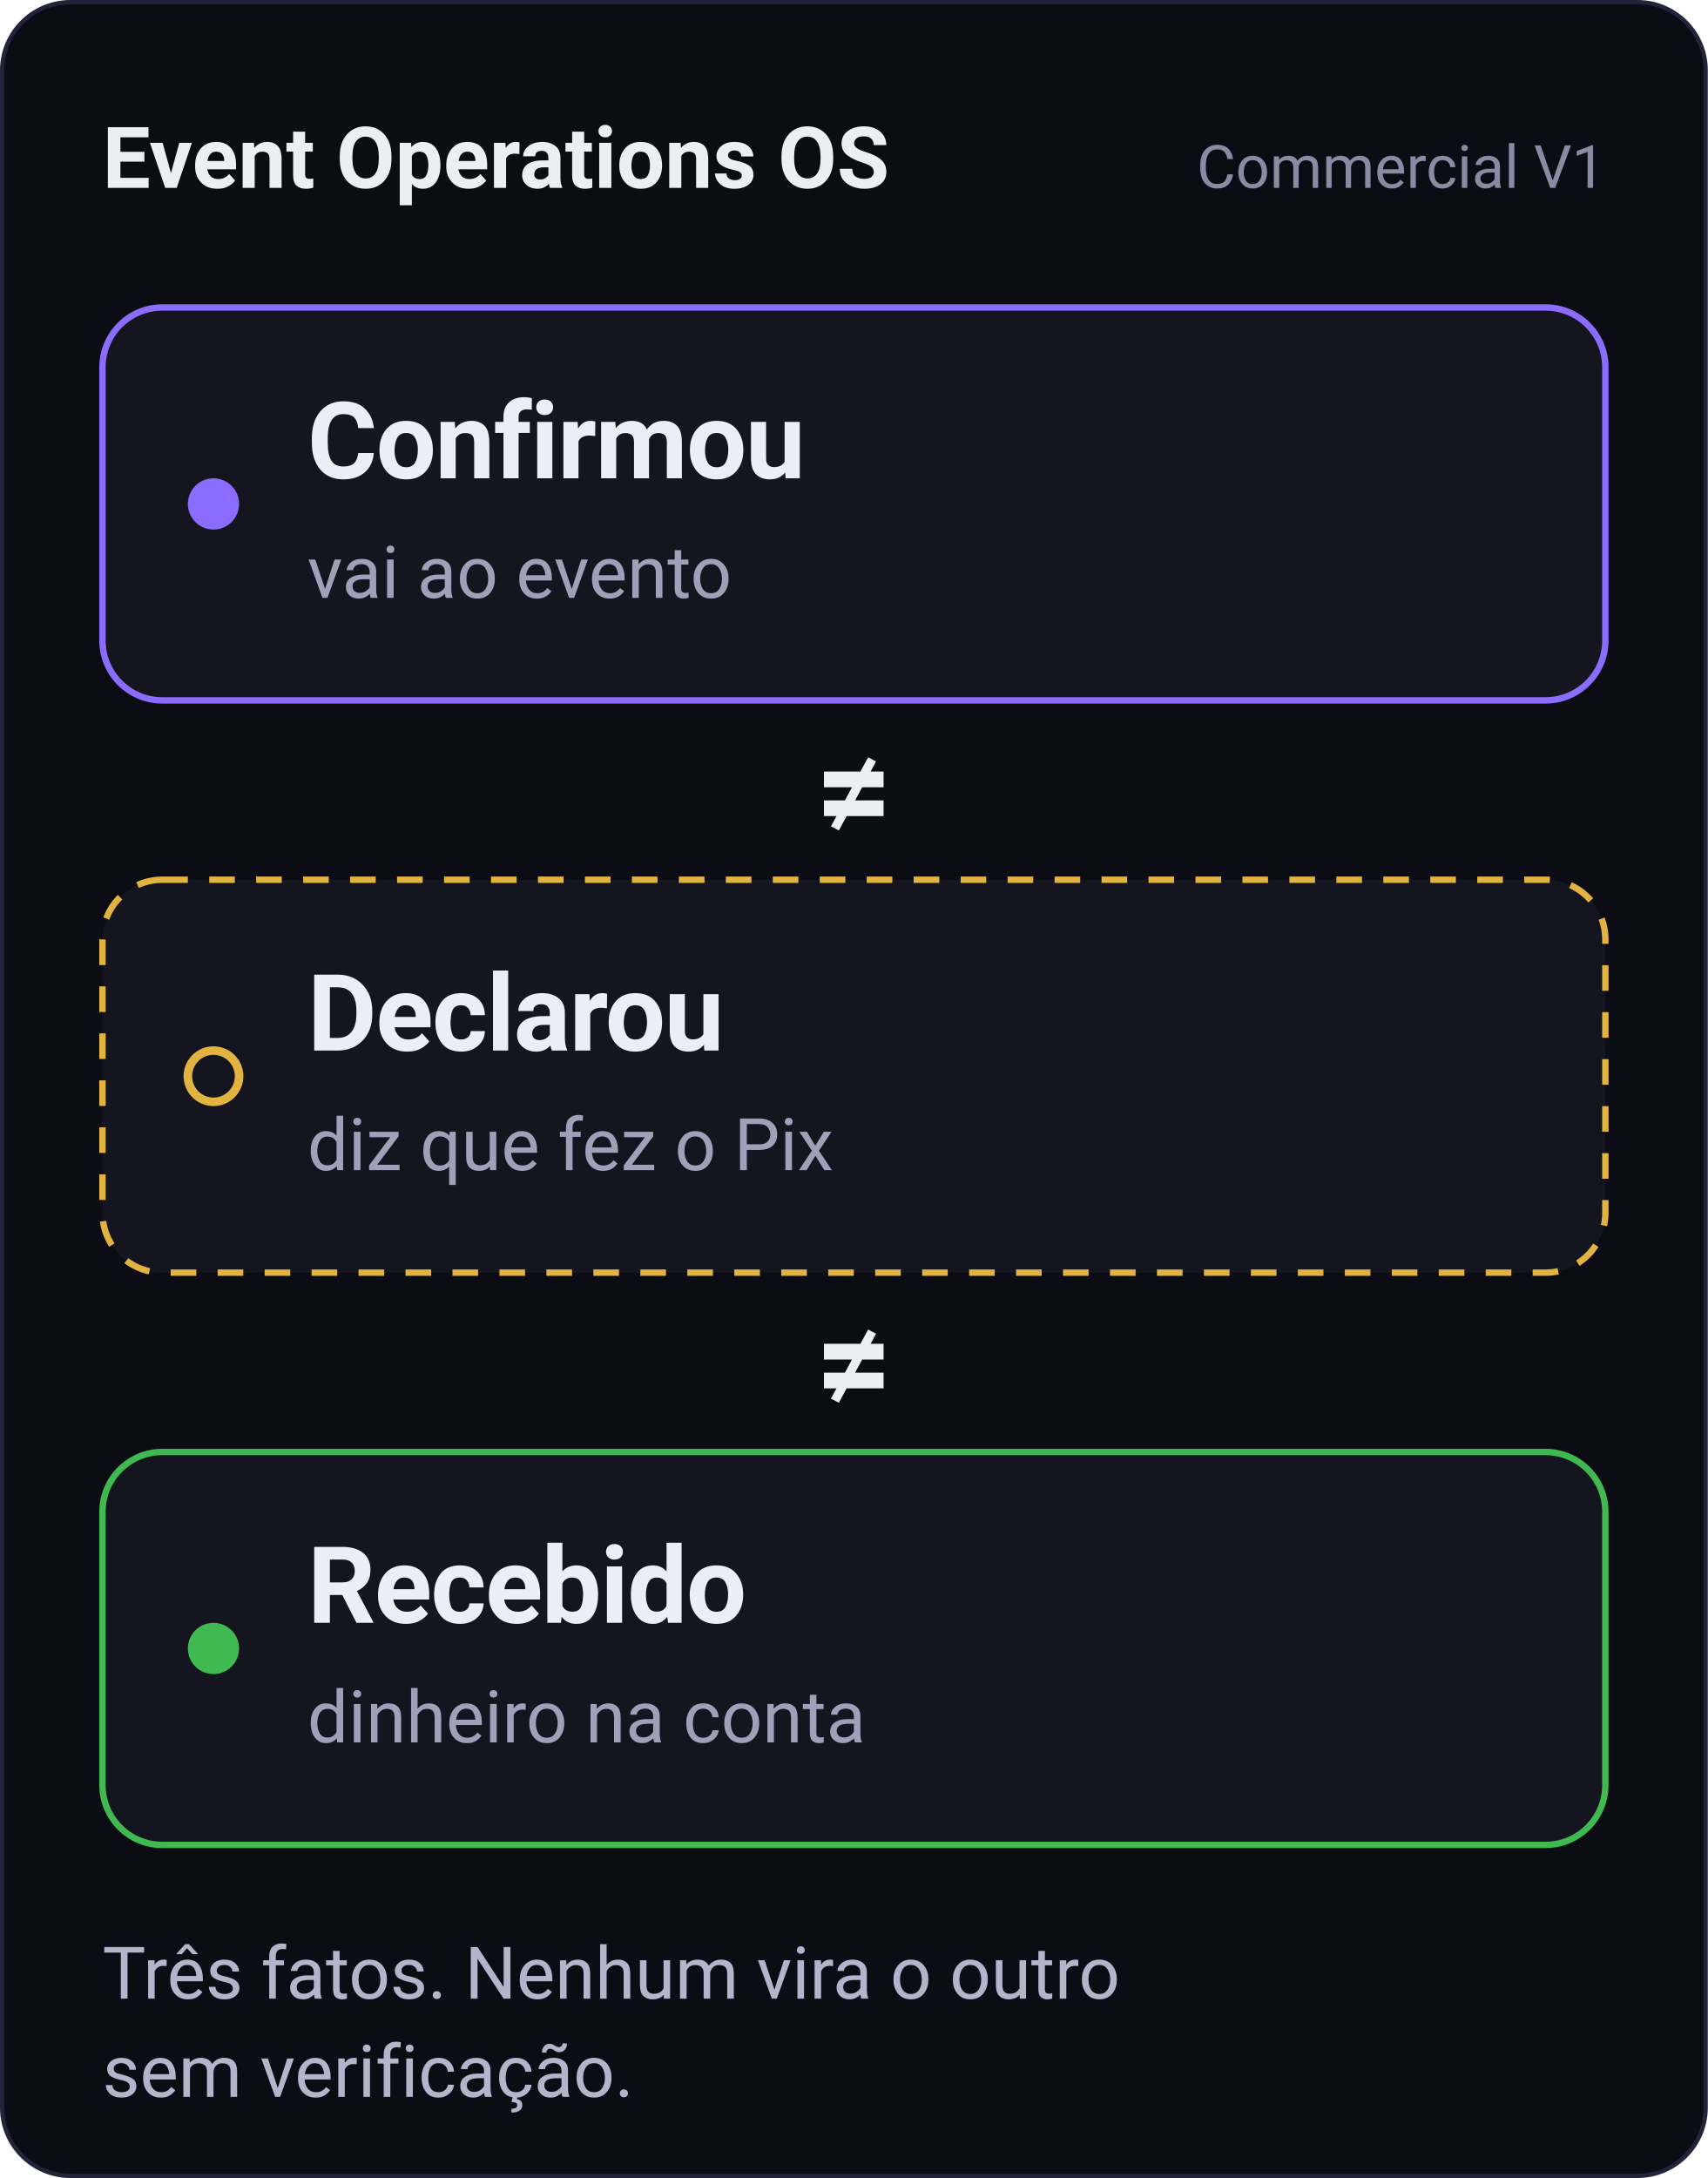
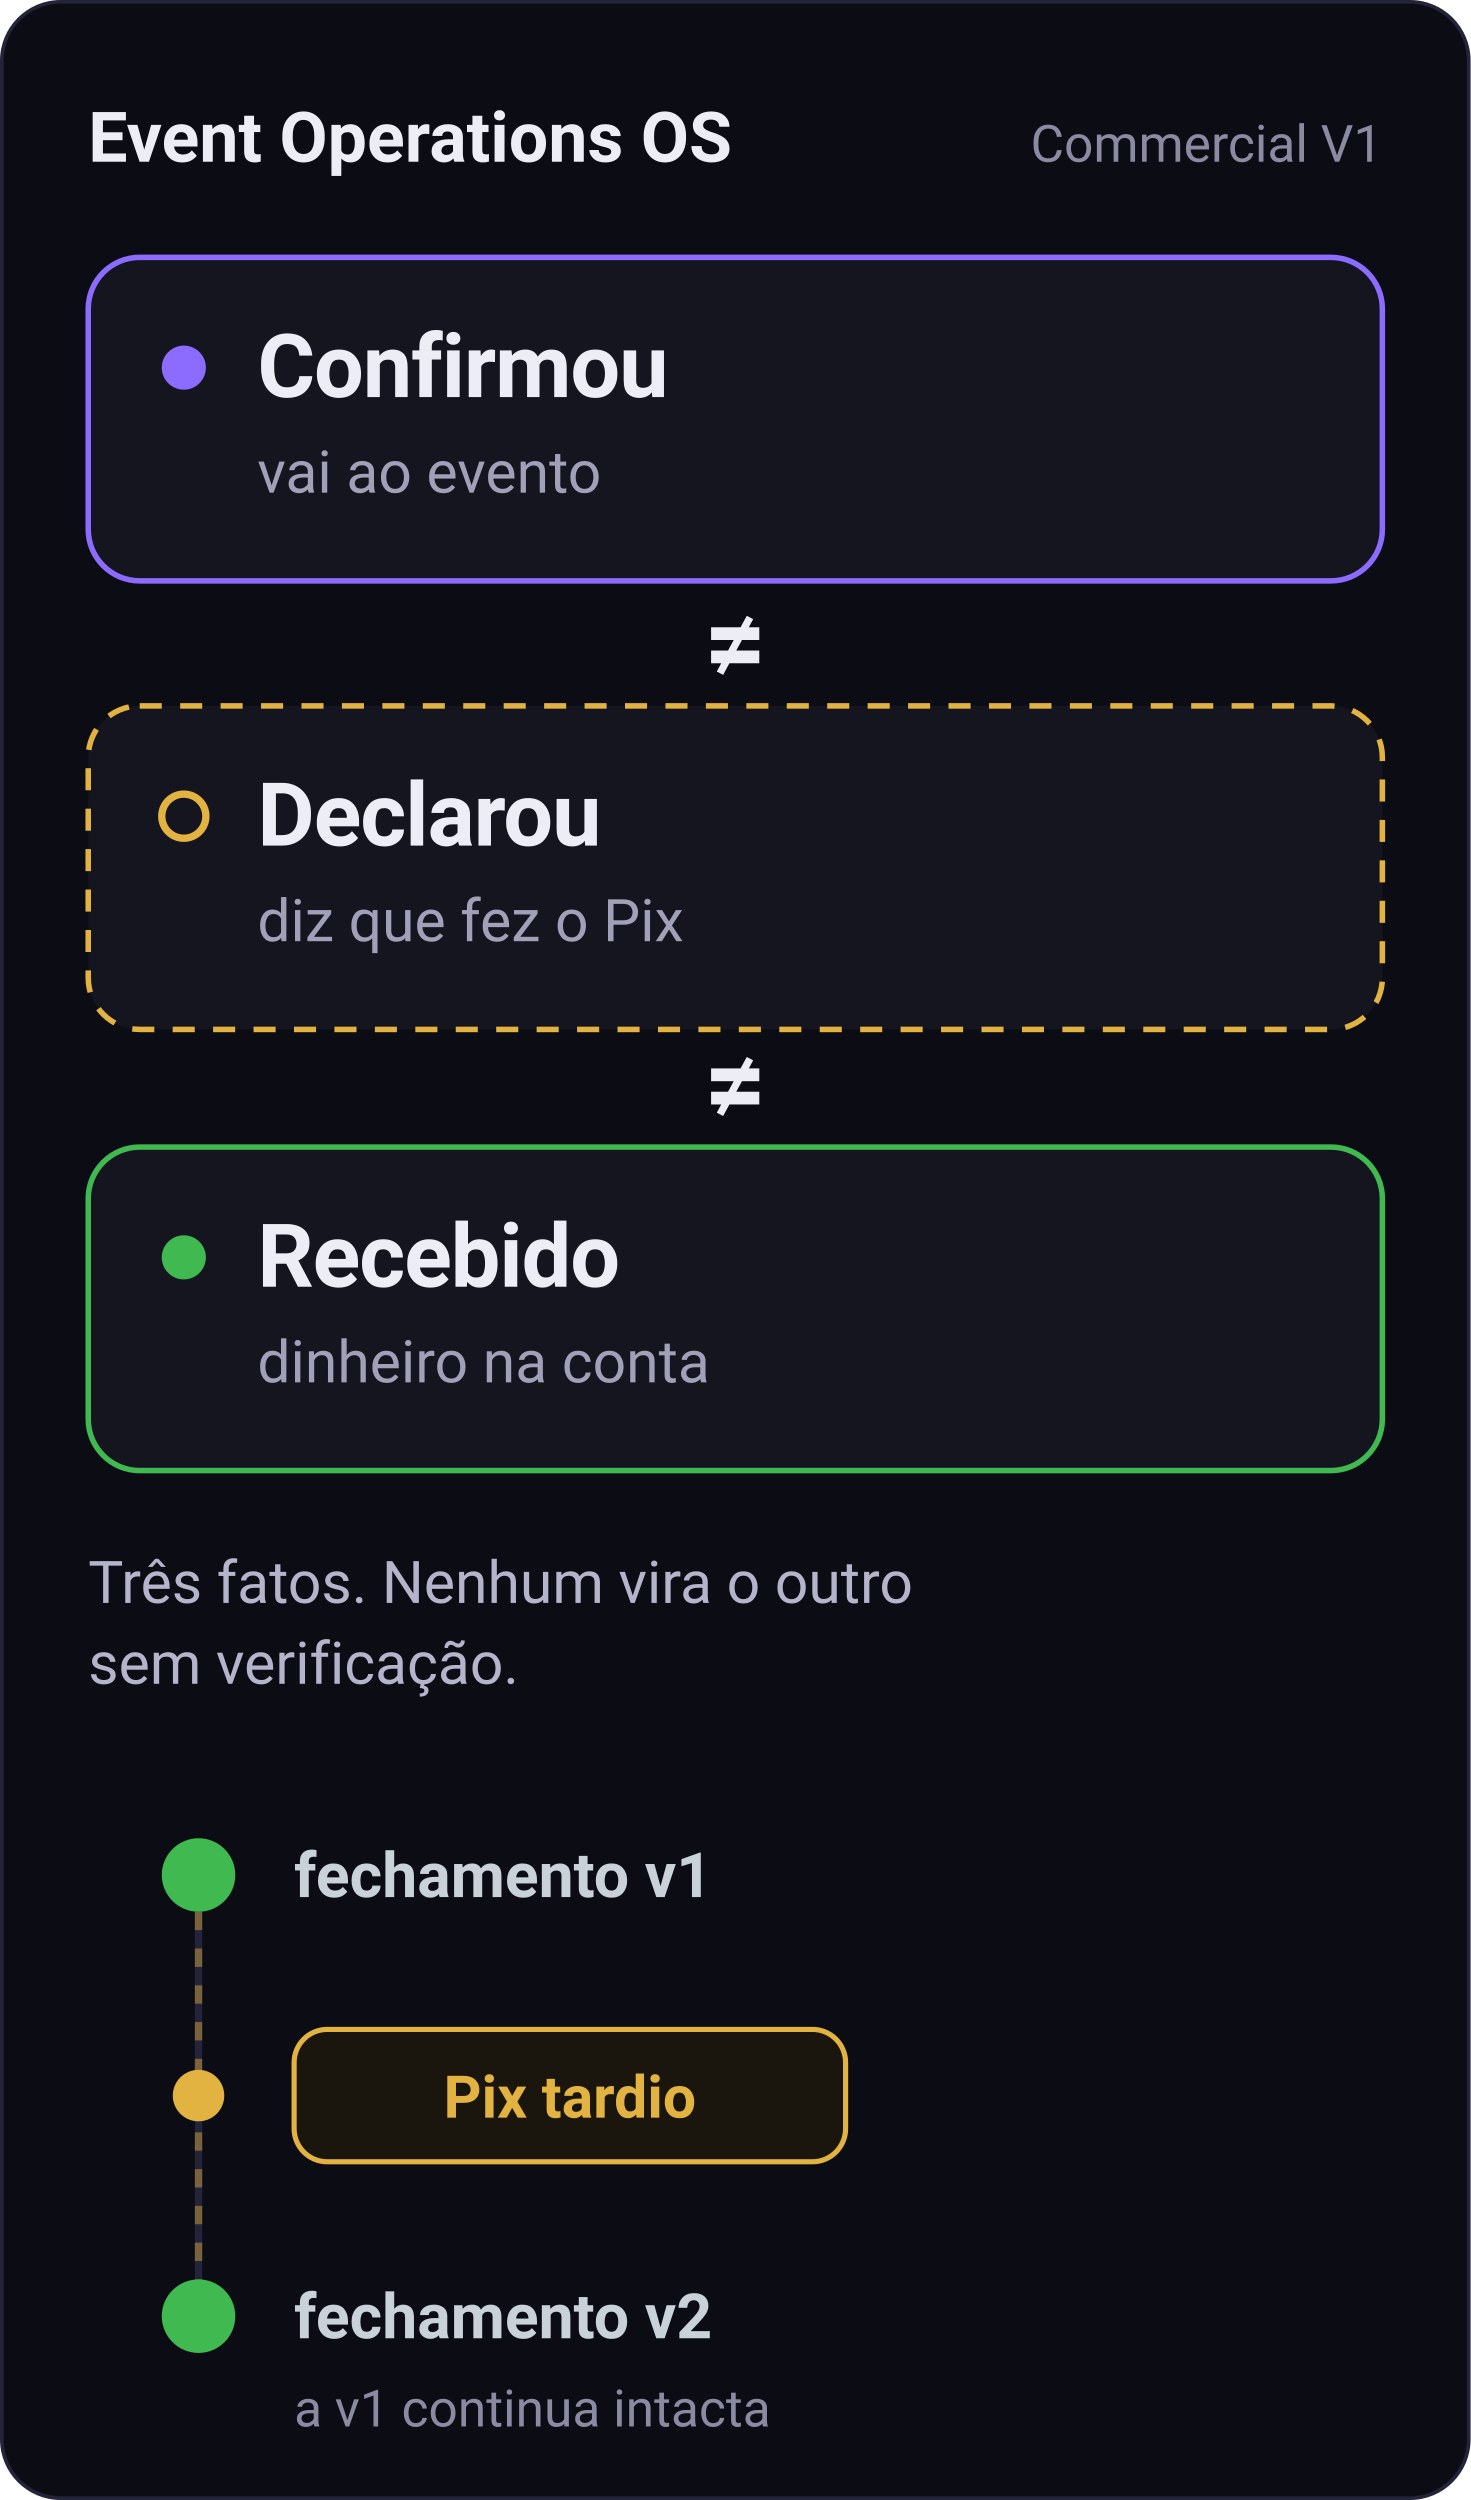
- <svg xmlns="http://www.w3.org/2000/svg" viewBox="0 0 400 510" width="400" height="510" role="img" aria-labelledby="t d">
+ <svg xmlns="http://www.w3.org/2000/svg" viewBox="0 0 400 680" width="400" height="680" role="img" aria-labelledby="t d">
  <style>
    .f { font-family: system-ui, -apple-system, "Segoe UI", Roboto, "Helvetica Neue", Arial, sans-serif; }
-     .brand { font-size: 20px; font-weight: 650; fill: #EDEDF5; }
+     .brand { font-size: 19px; font-weight: 650; fill: #EDEDF5; }
    .meta  { font-size: 14px; fill: #8A8AA3; }
-     .t     { font-size: 25px; font-weight: 700; fill: #EDEDF5; letter-spacing: -.3px; }
-     .s     { font-size: 17px; fill: #A0A0B8; }
-     .neq   { font-size: 32px; font-weight: 700; fill: #EDEDF5; }
-     .cap   { font-size: 17px; fill: #B4B4CA; }
+     .t     { font-size: 24px; font-weight: 700; fill: #EDEDF5; letter-spacing: -.3px; }
+     .s     { font-size: 16px; fill: #A0A0B8; }
+     .neq   { font-size: 30px; font-weight: 700; fill: #EDEDF5; }
+     .cap   { font-size: 16px; fill: #B4B4CA; }
+     .lbl   { font-size: 17px; font-weight: 600; fill: #C9D1D9; }
+     .late  { font-size: 16px; font-weight: 600; fill: #E3B341; }

-     .anim { animation-duration: 9s; animation-iteration-count: infinite; animation-timing-function: cubic-bezier(.45,0,.25,1); }
+     .anim { animation-duration: 16s; animation-iteration-count: infinite; animation-timing-function: cubic-bezier(.45,0,.25,1); }
    .k1 { animation-name: k1; } .k2 { animation-name: k2; } .k3 { animation-name: k3; }
    .l1 { animation-name: l1; } .l2 { animation-name: l2; }
-     .up { animation-name: up; } .down { animation-name: down; }
    .ne { animation-name: ne; } .cp { animation-name: cp; }
+     .v1 { animation-name: v1; } .pix { animation-name: pix; } .v2 { animation-name: v2; } .note { animation-name: note; }

-     @keyframes k1 { 0%, 3.9%  { opacity: .22; } 6%, 93%  { opacity: 1; } 100% { opacity: .22; } }
-     @keyframes k2 { 0%, 17.9% { opacity: .22; } 20%, 93% { opacity: 1; } 100% { opacity: .22; } }
-     @keyframes k3 { 0%, 31.9% { opacity: .22; } 34%, 93% { opacity: 1; } 100% { opacity: .22; } }
-     @keyframes l1 { 0%, 9.9%  { opacity: 1; stroke-dashoffset: 42; } 16%, 42% { opacity: 1; stroke-dashoffset: 0; } 48%, 100% { opacity: 0; stroke-dashoffset: 0; } }
-     @keyframes l2 { 0%, 23.9% { opacity: 1; stroke-dashoffset: 42; } 30%, 42% { opacity: 1; stroke-dashoffset: 0; } 48%, 100% { opacity: 0; stroke-dashoffset: 0; } }
-     @keyframes up   { 0%, 43.9% { transform: translateY(0); } 50%, 93% { transform: translateY(-6px); } 100% { transform: translateY(0); } }
-     @keyframes down { 0%, 43.9% { transform: translateY(0); } 50%, 93% { transform: translateY(6px); } 100% { transform: translateY(0); } }
-     @keyframes ne { 0%, 47.9% { opacity: 0; } 52%, 93% { opacity: 1; } 100% { opacity: 0; } }
-     @keyframes cp { 0%, 55.9% { opacity: 0; } 60%, 93% { opacity: 1; } 100% { opacity: 0; } }
+     @keyframes k1 { 0%, 2%  { opacity: .2; } 5%, 44%  { opacity: 1; } 50%, 100% { opacity: .5; } }
+     @keyframes k2 { 0%, 10% { opacity: .2; } 13%, 44% { opacity: 1; } 50%, 100% { opacity: .5; } }
+     @keyframes k3 { 0%, 18% { opacity: .2; } 21%, 44% { opacity: 1; } 50%, 100% { opacity: .5; } }
+     @keyframes l1 { 0%, 6%  { opacity: 1; stroke-dashoffset: 34; } 10%, 26% { opacity: 1; stroke-dashoffset: 0; } 30%, 100% { opacity: 0; stroke-dashoffset: 0; } }
+     @keyframes l2 { 0%, 14% { opacity: 1; stroke-dashoffset: 34; } 18%, 26% { opacity: 1; stroke-dashoffset: 0; } 30%, 100% { opacity: 0; stroke-dashoffset: 0; } }
+     @keyframes ne { 0%, 28% { opacity: 0; } 32%, 100% { opacity: 1; } }
+     @keyframes cp { 0%, 33% { opacity: 0; } 36%, 100% { opacity: 1; } }
+     @keyframes v1 { 0%, 55% { opacity: .25; } 58%, 95% { opacity: 1; } 100% { opacity: .25; } }
+     @keyframes pix { 0%, 66% { opacity: 0; transform: translateY(6px); } 70%, 95% { opacity: 1; transform: translateY(0); } 100% { opacity: 0; } }
+     @keyframes v2 { 0%, 78% { opacity: 0; } 82%, 95% { opacity: 1; } 100% { opacity: 0; } }
+     @keyframes note { 0%, 84% { opacity: 0; } 88%, 95% { opacity: 1; } 100% { opacity: 0; } }

    @media (prefers-reduced-motion: reduce) { .anim { animation: none !important; } }
  </style>
-   <rect x="0.5" y="0.5" width="399" height="509" rx="16" fill="#0C0C14" stroke="#23233A" />
+   <rect x="0.5" y="0.5" width="399" height="679" rx="16" fill="#0C0C14" stroke="#23233A" />
  <text class="f brand" x="24" y="44">Event Operations OS</text>
  <text class="f meta" x="376" y="44" text-anchor="end">Commercial V1</text>
-   <line class="anim l1" x1="200" y1="164" x2="200" y2="206" stroke="#8B6CFF" stroke-width="2.5" stroke-dasharray="42" opacity="0" />
-   <line class="anim l2" x1="200" y1="298" x2="200" y2="340" stroke="#8B6CFF" stroke-width="2.5" stroke-dasharray="42" opacity="0" />
-   <g class="anim up">
-     <g class="anim k1">
-       <rect x="24" y="72" width="352" height="92" rx="14" fill="#15151F" stroke="#8B6CFF" stroke-width="1.5" />
-       <circle cx="50" cy="118" r="6" fill="#8B6CFF" />
-       <text class="f t" x="72" y="112">Confirmou</text>
-       <text class="f s" x="72" y="140">vai ao evento</text>
-     </g>
+   <line class="anim l1" x1="200" y1="158" x2="200" y2="192" stroke="#8B6CFF" stroke-width="2.5" stroke-dasharray="34" opacity="0" />
+   <line class="anim l2" x1="200" y1="278" x2="200" y2="312" stroke="#8B6CFF" stroke-width="2.5" stroke-dasharray="34" opacity="0" />
+   <g class="anim k1">
+     <rect x="24" y="70" width="352" height="88" rx="14" fill="#15151F" stroke="#8B6CFF" stroke-width="1.5" />
+     <circle cx="50" cy="100" r="6" fill="#8B6CFF" />
+     <text class="f t" x="70" y="108">Confirmou</text>
+     <text class="f s" x="70" y="134">vai ao evento</text>
  </g>
  <g class="anim k2">
-     <rect x="24" y="206" width="352" height="92" rx="14" fill="#15151F" stroke="#E3B341" stroke-width="1.5" stroke-dasharray="6 5" />
-     <circle cx="50" cy="252" r="6" fill="none" stroke="#E3B341" stroke-width="2" />
-     <text class="f t" x="72" y="246">Declarou</text>
-     <text class="f s" x="72" y="274">diz que fez o Pix</text>
+     <rect x="24" y="192" width="352" height="88" rx="14" fill="#15151F" stroke="#E3B341" stroke-width="1.5" stroke-dasharray="6 5" />
+     <circle cx="50" cy="222" r="6" fill="none" stroke="#E3B341" stroke-width="2" />
+     <text class="f t" x="70" y="230">Declarou</text>
+     <text class="f s" x="70" y="256">diz que fez o Pix</text>
  </g>
-   <g class="anim down">
-     <g class="anim k3">
-       <rect x="24" y="340" width="352" height="92" rx="14" fill="#15151F" stroke="#3FB950" stroke-width="1.5" />
-       <circle cx="50" cy="386" r="6" fill="#3FB950" />
-       <text class="f t" x="72" y="380">Recebido</text>
-       <text class="f s" x="72" y="408">dinheiro na conta</text>
-     </g>
+   <g class="anim k3">
+     <rect x="24" y="312" width="352" height="88" rx="14" fill="#15151F" stroke="#3FB950" stroke-width="1.5" />
+     <circle cx="50" cy="342" r="6" fill="#3FB950" />
+     <text class="f t" x="70" y="350">Recebido</text>
+     <text class="f s" x="70" y="376">dinheiro na conta</text>
  </g>
  <g class="f" text-anchor="middle">
-     <text class="anim ne neq" x="200" y="196">≠</text>
-     <text class="anim ne neq" x="200" y="330">≠</text>
+     <text class="anim ne neq" x="200" y="185">≠</text>
+     <text class="anim ne neq" x="200" y="305">≠</text>
  </g>
-   <g class="anim cp f">
-     <text class="cap" x="24" y="468">Três fatos. Nenhum vira o outro</text>
-     <text class="cap" x="24" y="491">sem verificação.</text>
+   <text class="anim cp f cap" x="24" y="436">Três fatos. Nenhum vira o outro</text>
+   <text class="anim cp f cap" x="24" y="458">sem verificação.</text>
+   <line x1="54" y1="510" x2="54" y2="630" stroke="#23233A" stroke-width="2" />
+   <path d="M54 510 V630" stroke="#E3B341" stroke-opacity=".45" stroke-width="2" stroke-dasharray="5 5" fill="none" />
+   <circle class="anim v1" cx="54" cy="510" r="10" fill="#3FB950" />
+   <text class="anim v1 f lbl" x="80" y="516">fechamento v1</text>
+   <g class="anim pix">
+     <rect x="80" y="552" width="150" height="36" rx="9" fill="#1A160E" stroke="#E3B341" stroke-width="1.4" />
+     <text class="f late" x="155" y="576" text-anchor="middle">Pix tardio</text>
+     <circle cx="54" cy="570" r="7" fill="#E3B341" />
  </g>
+   <circle class="anim v2" cx="54" cy="630" r="10" fill="#3FB950" />
+   <text class="anim v2 f lbl" x="80" y="636">fechamento v2</text>
+   <text class="anim note f meta" x="80" y="660">a v1 continua intacta</text>
</svg>
